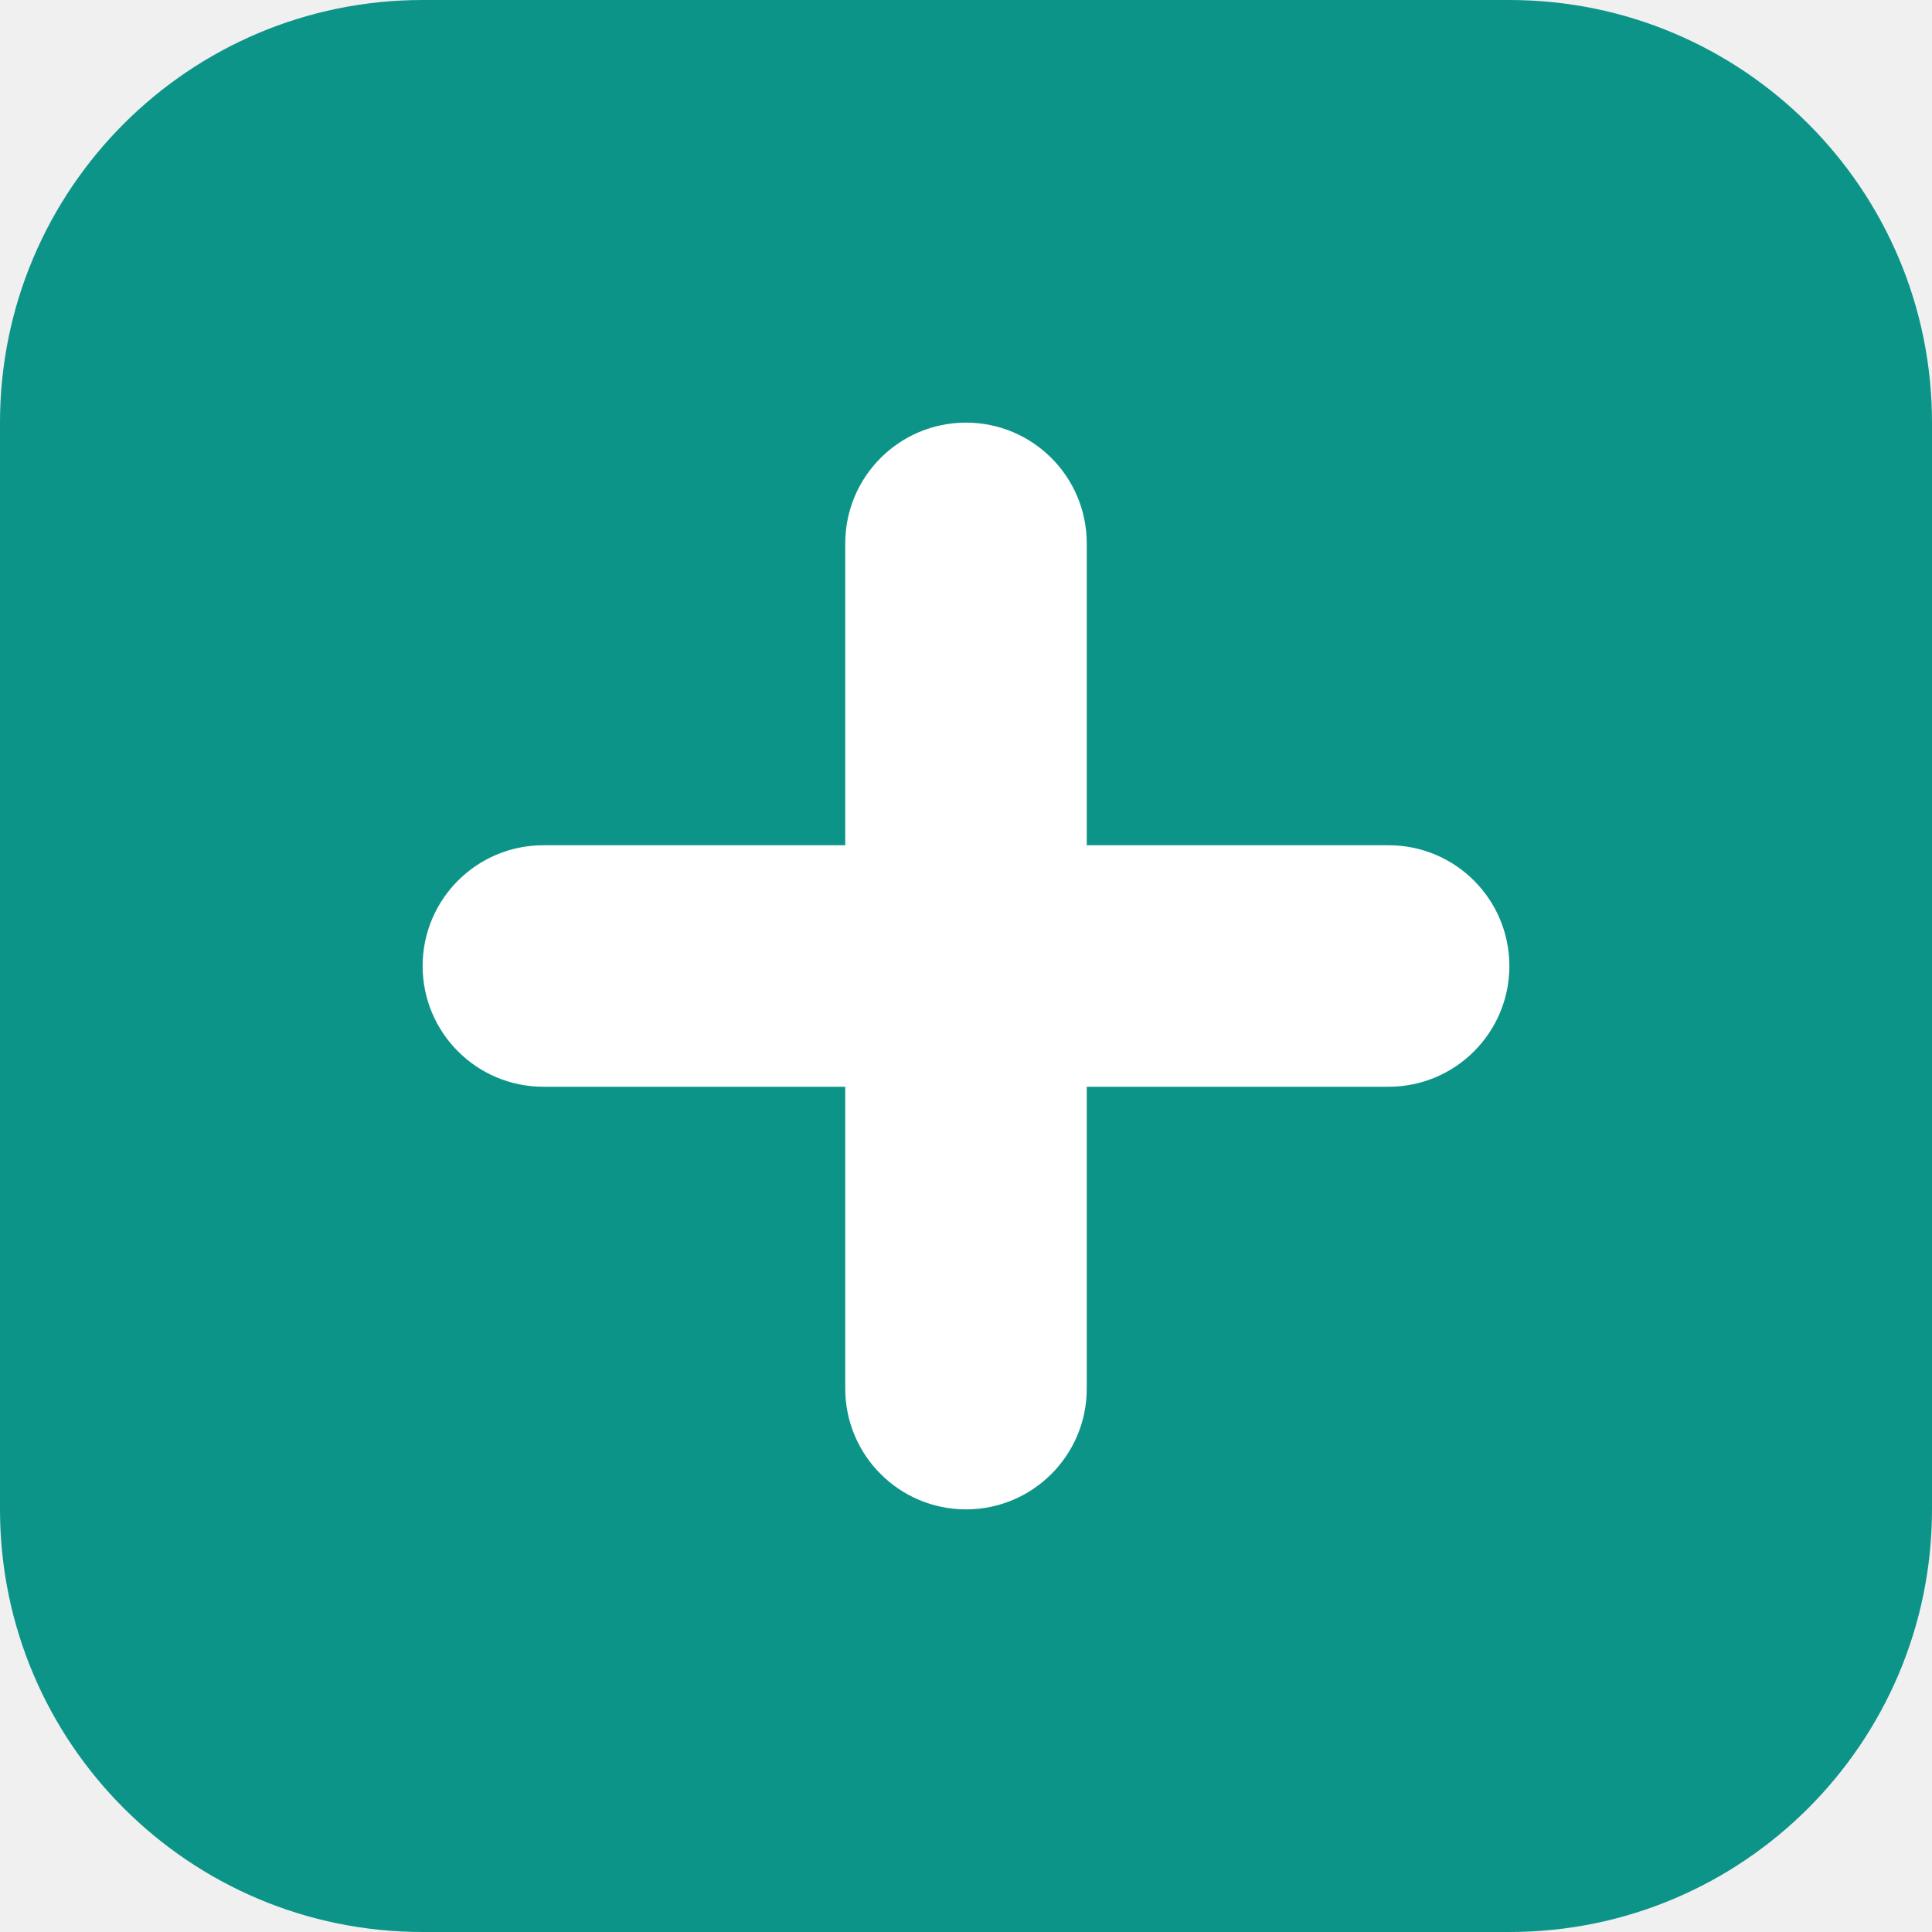
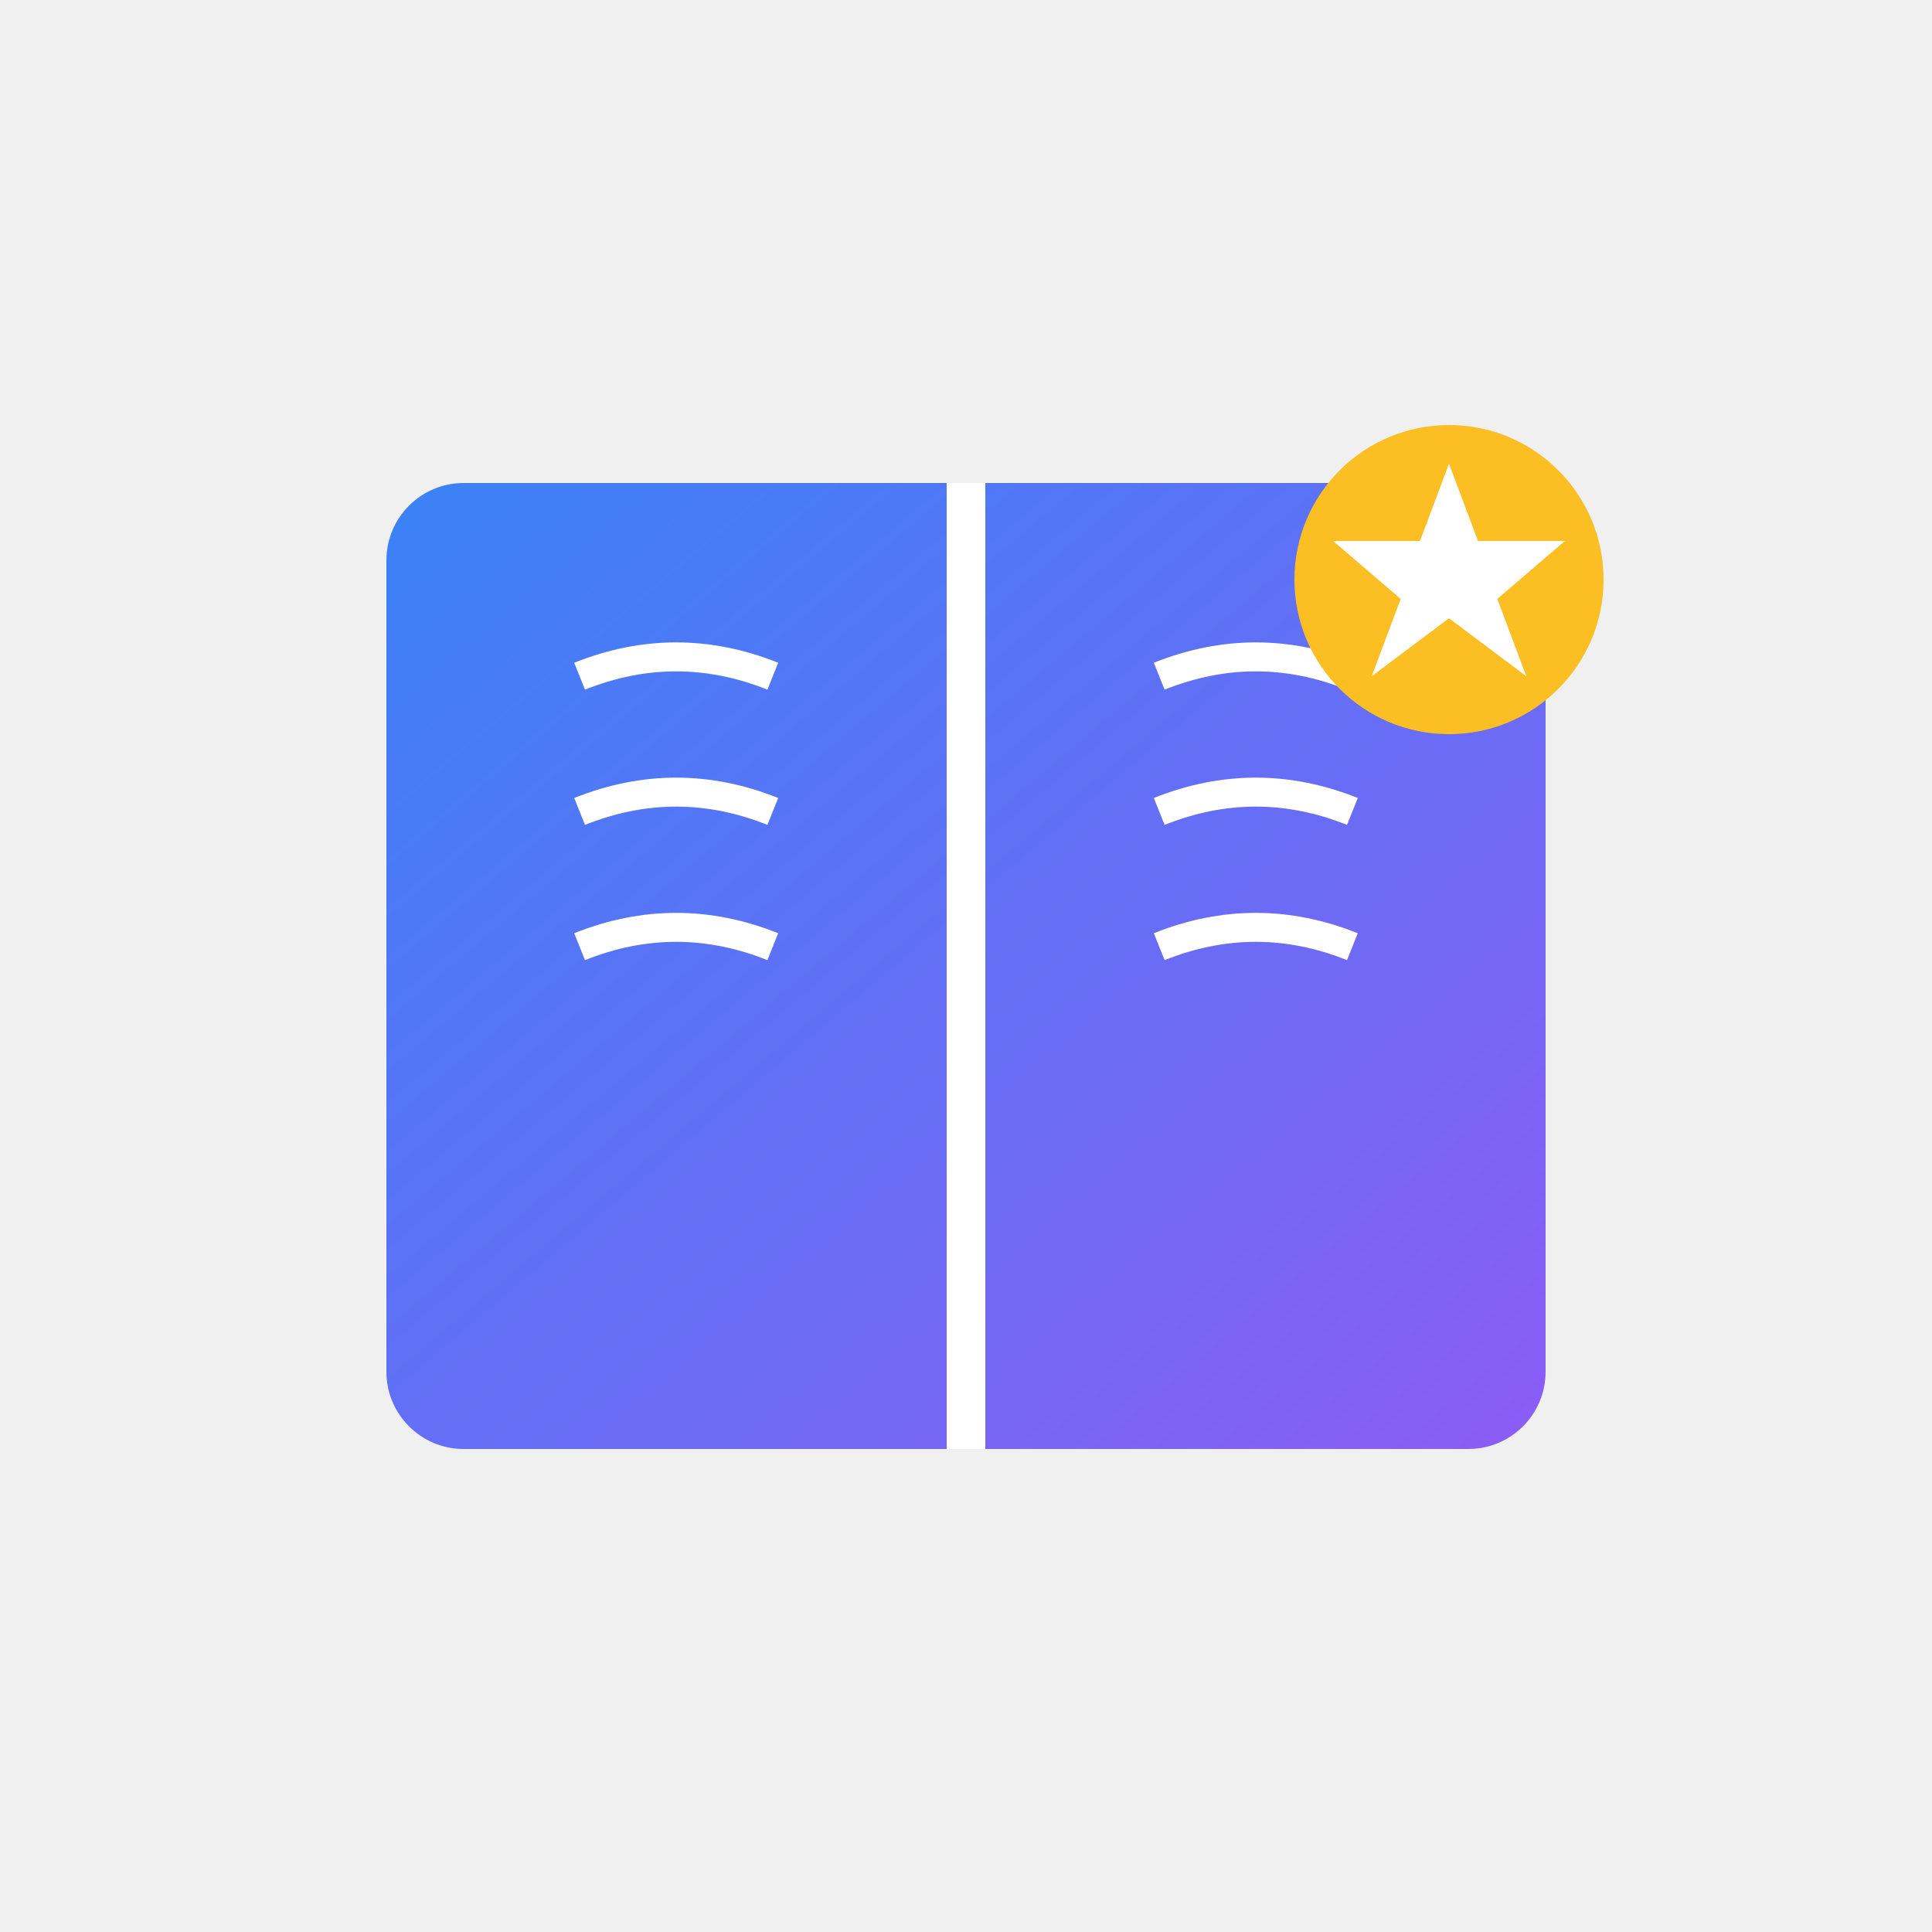
- <svg xmlns="http://www.w3.org/2000/svg" viewBox="0 0 64 64" fill="none">
-   <rect width="64" height="64" rx="14" fill="#0d9488" />
-   <path d="M32 14a4 4 0 0 1 4 4v10h10a4 4 0 0 1 0 8H36v10a4 4 0 0 1-8 0V36H18a4 4 0 0 1 0-8h10V18a4 4 0 0 1 4-4Z" fill="#ffffff" />
+ <svg xmlns="http://www.w3.org/2000/svg" viewBox="0 0 100 100">
+   <defs>
+     <linearGradient id="grad" x1="0%" y1="0%" x2="100%" y2="100%">
+       <stop offset="0%" style="stop-color:#3b82f6;stop-opacity:1" />
+       <stop offset="100%" style="stop-color:#8b5cf6;stop-opacity:1" />
+     </linearGradient>
+   </defs>
+   <rect x="20" y="25" width="60" height="50" rx="4" fill="url(#grad)" />
+   <line x1="50" y1="25" x2="50" y2="75" stroke="white" stroke-width="2" />
+   <path d="M 30 35 Q 35 33 40 35" stroke="white" stroke-width="1.5" fill="none" />
+   <path d="M 30 42 Q 35 40 40 42" stroke="white" stroke-width="1.5" fill="none" />
+   <path d="M 30 49 Q 35 47 40 49" stroke="white" stroke-width="1.5" fill="none" />
+   <path d="M 60 35 Q 65 33 70 35" stroke="white" stroke-width="1.5" fill="none" />
+   <path d="M 60 42 Q 65 40 70 42" stroke="white" stroke-width="1.5" fill="none" />
+   <path d="M 60 49 Q 65 47 70 49" stroke="white" stroke-width="1.5" fill="none" />
+   <circle cx="75" cy="30" r="8" fill="#fbbf24" />
+   <path d="M 75 24 L 76.5 28 L 81 28 L 77.5 31 L 79 35 L 75 32 L 71 35 L 72.5 31 L 69 28 L 73.5 28 Z" fill="white" />
</svg>
